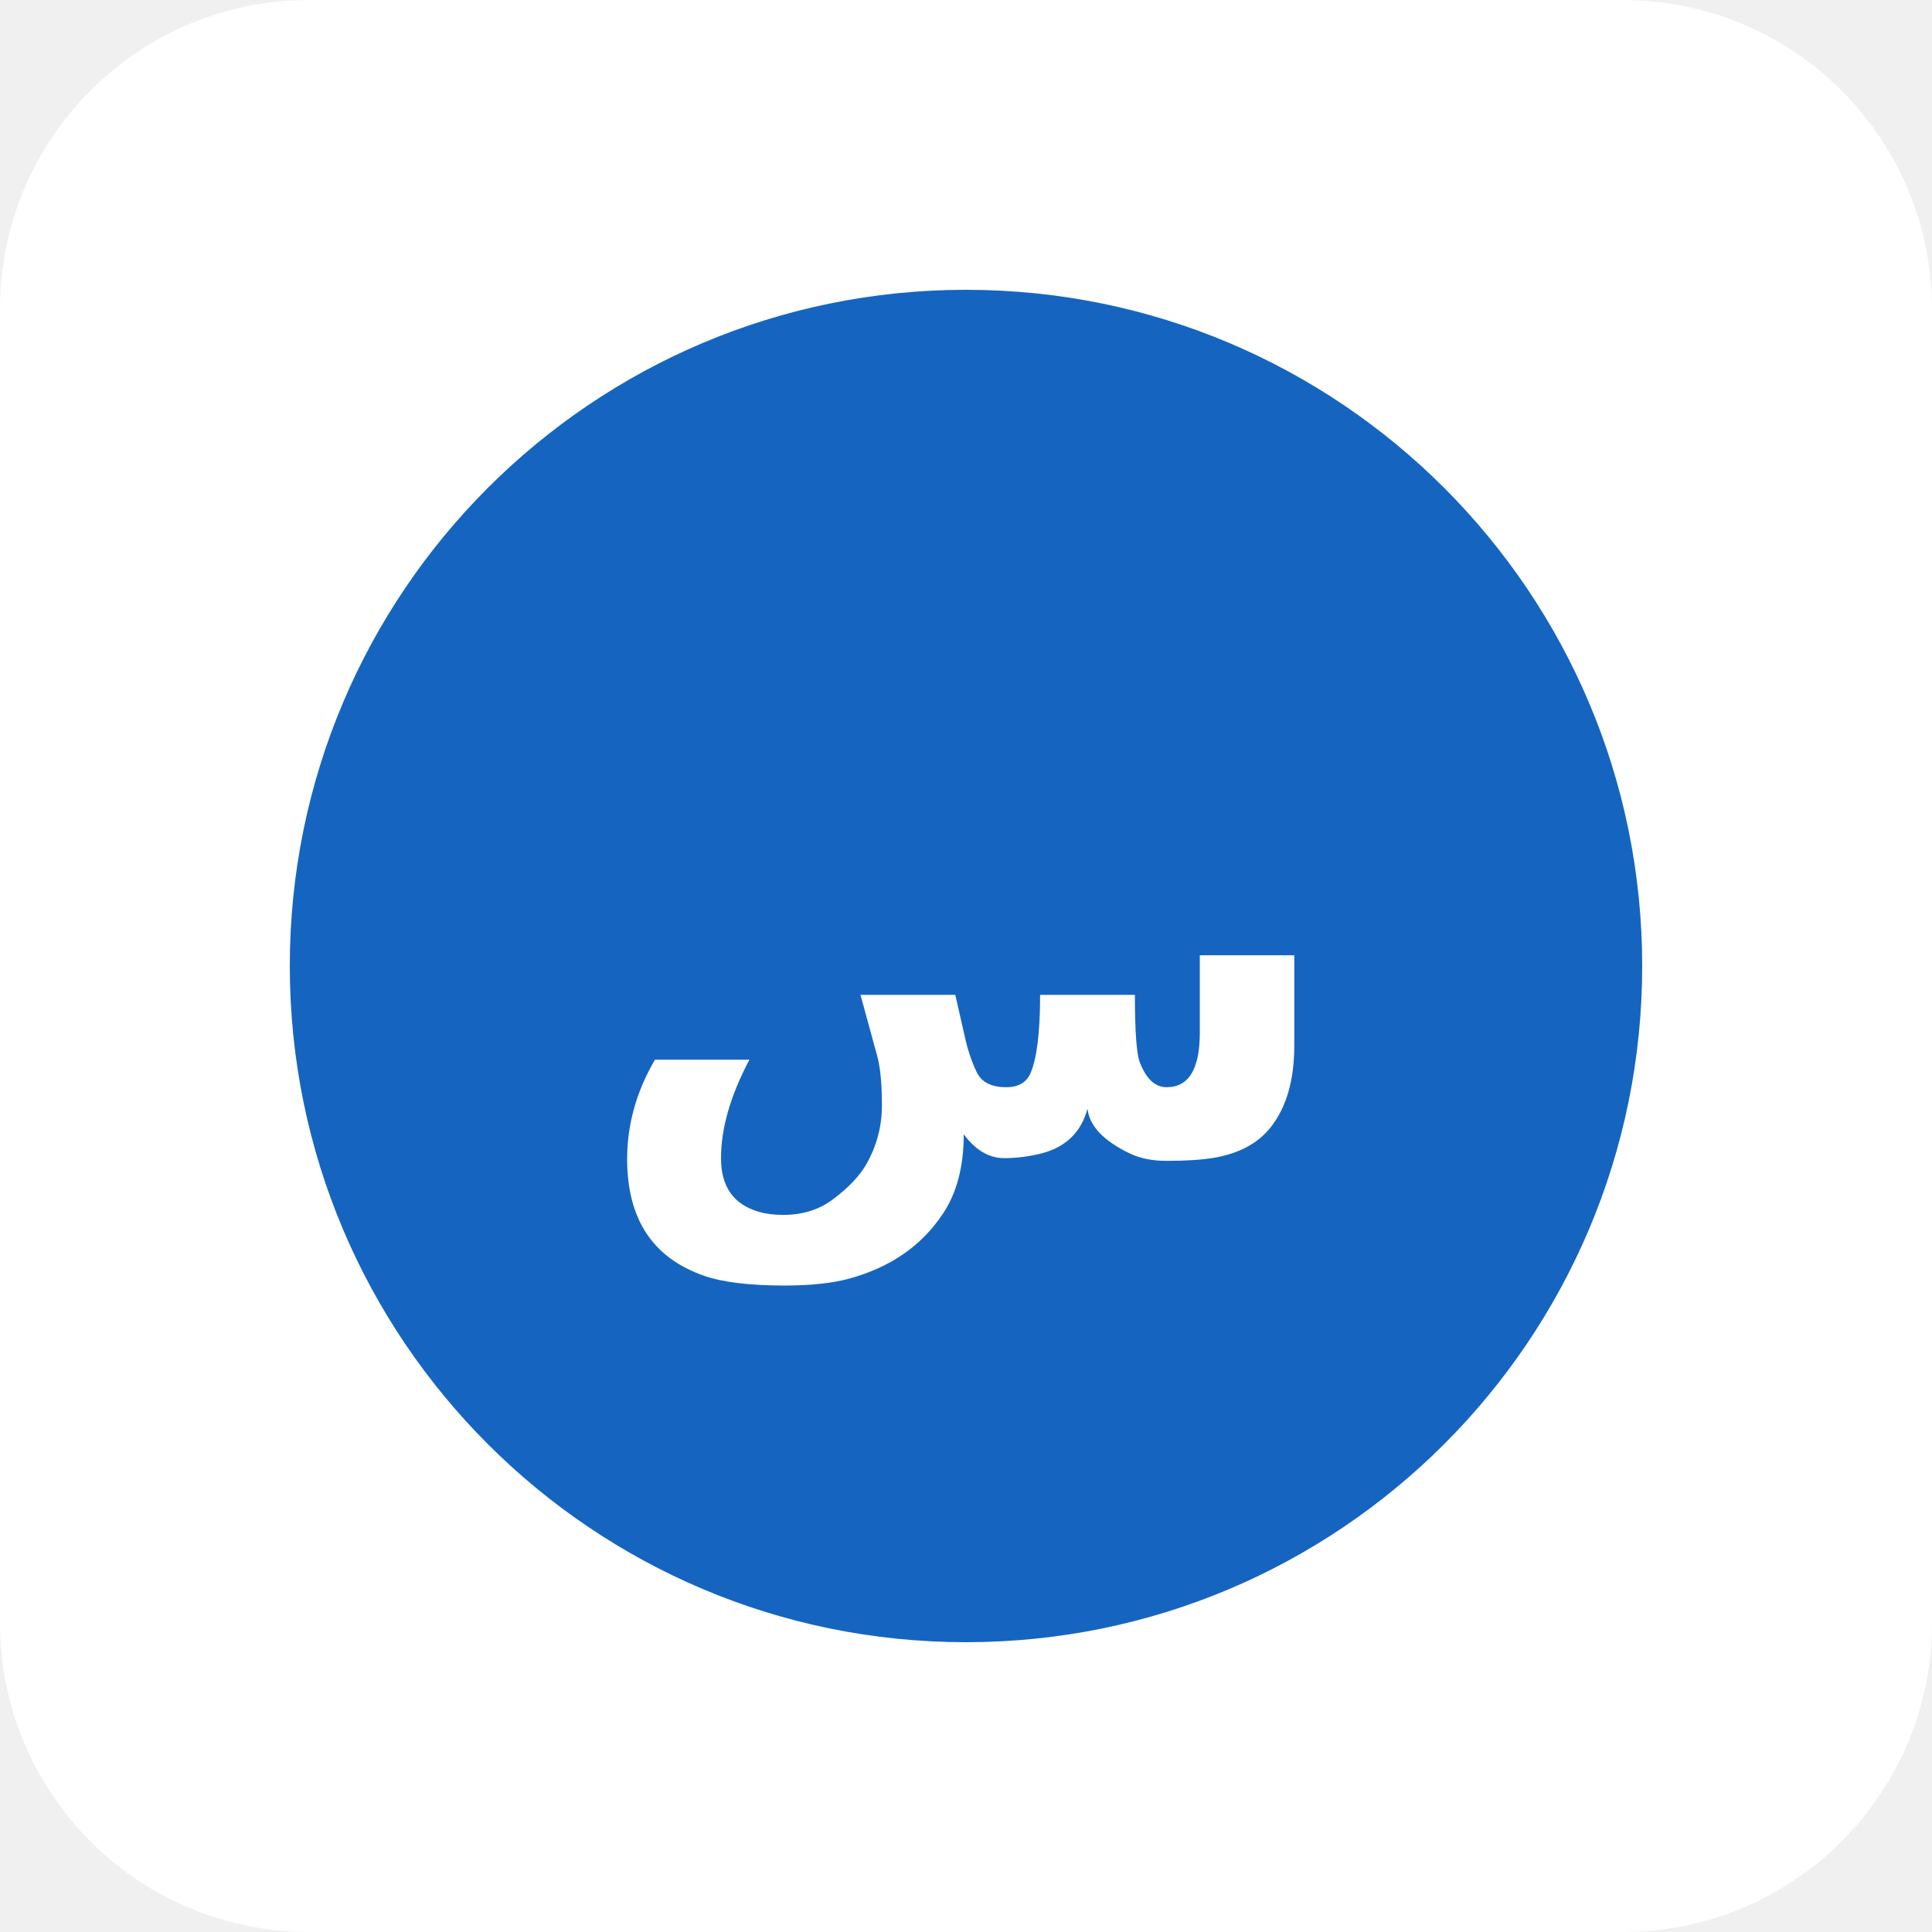
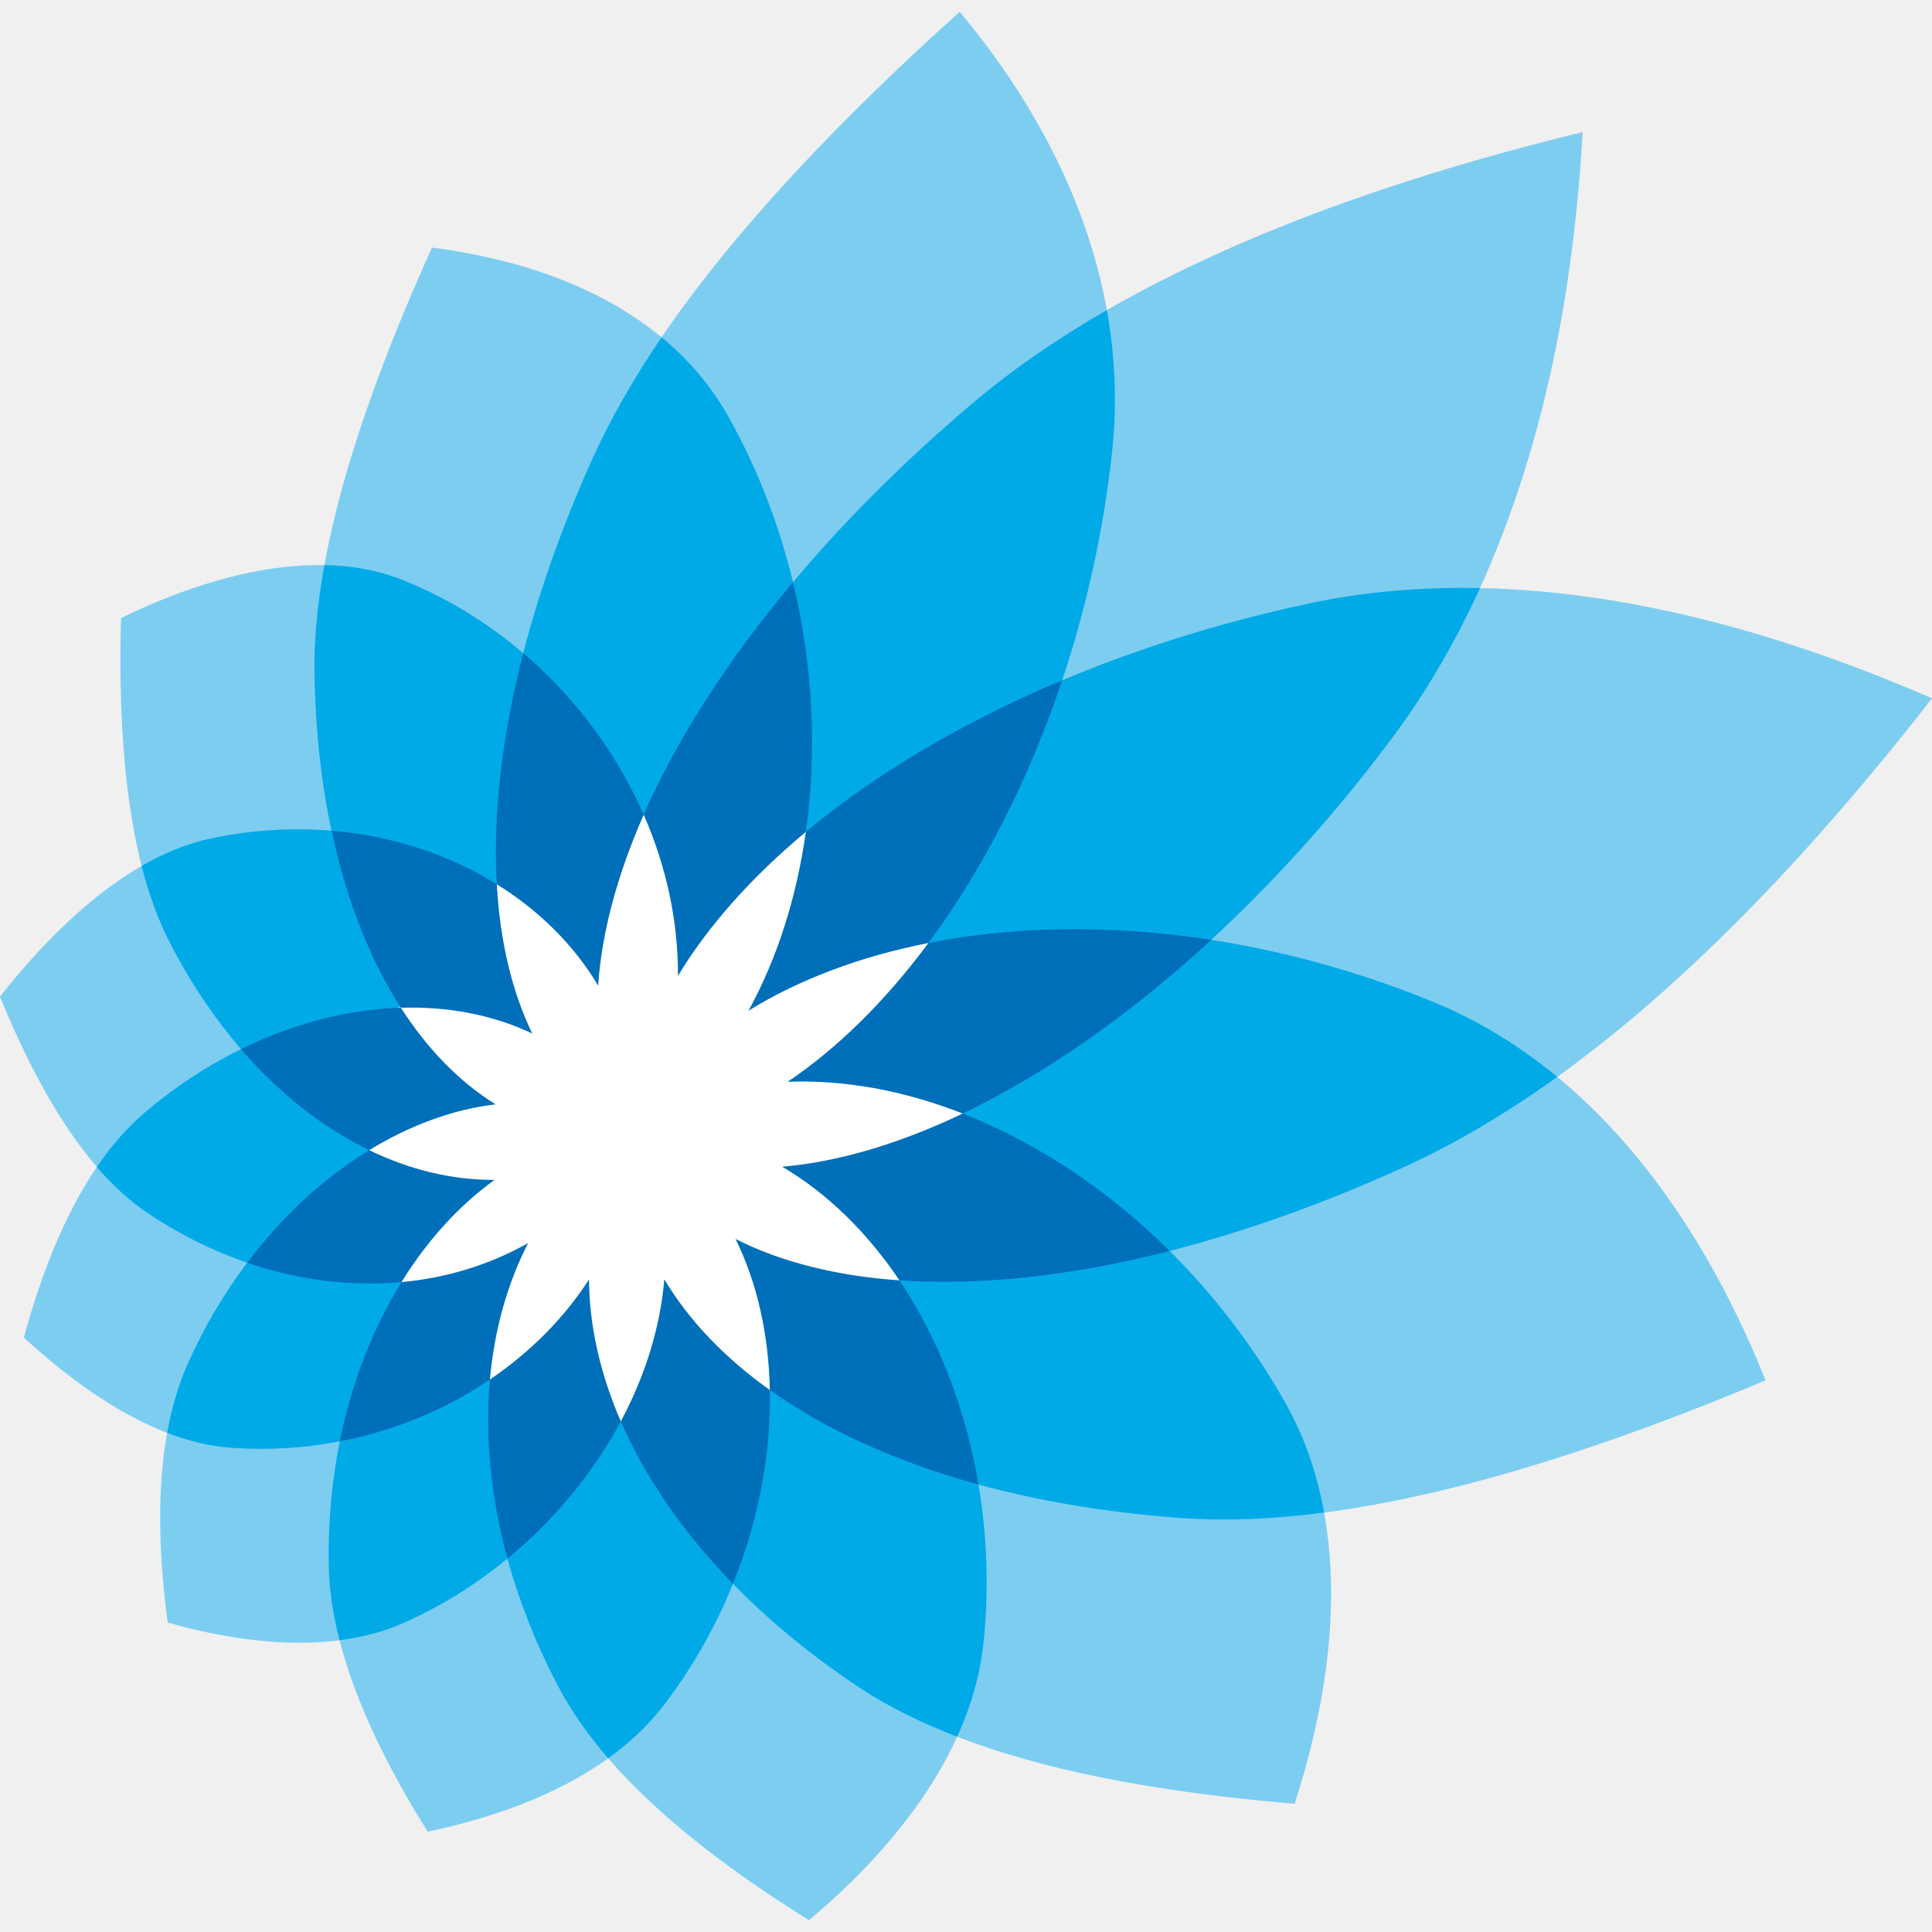
- <svg xmlns="http://www.w3.org/2000/svg" viewBox="0 0 100 100" width="100" height="100">
-   <rect width="100" height="100" rx="16" fill="#ffffff" />
-   <circle cx="50" cy="50" r="35" fill="#1565c0" />
-   <text x="50" y="50" font-family="sans-serif" font-size="28" font-weight="bold" fill="white" text-anchor="middle" dominant-baseline="central">س</text>
+ <svg xmlns="http://www.w3.org/2000/svg" width="28" height="28" viewBox="0 0 28 28" fill="none">
+   <g id="Bank name=Saman">
+     <path id="Shape" fill-rule="evenodd" clip-rule="evenodd" d="M9.588 4.889L9.588 4.889C10.676 3.292 12.225 1.684 13.909 0.171C14.884 1.339 15.736 2.804 16.041 4.494C17.248 3.801 18.607 3.224 20.04 2.744C20.983 2.427 21.956 2.153 22.937 1.914C22.815 4.106 22.4 6.433 21.449 8.523V8.523L21.449 8.523C23.689 8.569 25.946 9.227 28 10.121C26.36 12.23 24.52 14.203 22.569 15.607L22.569 15.607L22.569 15.607C23.969 16.764 24.937 18.382 25.588 20.005C23.381 20.932 21.16 21.665 19.19 21.921L19.19 21.921L19.19 21.921C19.444 23.328 19.19 24.824 18.763 26.141C18.06 26.083 17.367 26.002 16.7 25.894C15.678 25.729 14.715 25.495 13.872 25.17L13.871 25.17L13.872 25.17C13.395 26.217 12.568 27.121 11.725 27.829C10.618 27.141 9.563 26.35 8.815 25.483L8.814 25.482L8.815 25.483C8.043 26.036 7.086 26.361 6.198 26.545C5.649 25.668 5.16 24.705 4.921 23.772C4.412 23.838 3.878 23.809 3.359 23.724C3.043 23.672 2.73 23.601 2.431 23.516C2.309 22.611 2.266 21.635 2.422 20.765V20.765L2.422 20.765C1.678 20.48 0.962 19.95 0.346 19.386C0.578 18.53 0.915 17.631 1.404 16.913L1.404 16.913C0.832 16.248 0.368 15.348 0 14.444C0.57 13.72 1.274 13 2.052 12.55L2.046 12.525C1.784 11.475 1.719 10.208 1.754 8.957C2.098 8.789 2.46 8.638 2.833 8.512C3.447 8.307 4.084 8.178 4.702 8.189H4.702C4.96 6.76 5.552 5.155 6.261 3.588C7.422 3.739 8.646 4.109 9.588 4.889L9.588 4.889Z" fill="#7DCDF1" />
+     <path id="Shape_2" fill-rule="evenodd" clip-rule="evenodd" d="M11.493 8.438V8.437C12.194 7.602 13.034 6.75 14.014 5.913C14.621 5.389 15.304 4.92 16.041 4.494C16.16 5.155 16.194 5.84 16.118 6.542C15.993 7.7 15.742 8.818 15.394 9.859C16.469 9.407 17.669 9.025 18.969 8.746C19.78 8.574 20.611 8.505 21.449 8.523C21.09 9.311 20.657 10.057 20.142 10.741C19.314 11.844 18.436 12.806 17.554 13.621C18.609 13.785 19.696 14.08 20.77 14.52C21.43 14.79 22.028 15.161 22.569 15.607C21.846 16.126 21.11 16.566 20.359 16.909C19.158 17.457 18.014 17.857 16.951 18.13V18.13L16.952 18.13C17.587 18.762 18.16 19.5 18.627 20.329C18.907 20.823 19.089 21.362 19.19 21.921C18.457 22.017 17.754 22.048 17.091 21.998C16.019 21.919 15.046 21.751 14.181 21.515C14.308 22.263 14.335 23.047 14.251 23.834C14.2 24.295 14.066 24.744 13.872 25.17C13.347 24.967 12.863 24.73 12.438 24.446C11.737 23.98 11.131 23.475 10.623 22.953L10.619 22.949L10.623 22.953C10.377 23.562 10.05 24.144 9.646 24.679C9.415 24.989 9.131 25.254 8.814 25.483C8.523 25.146 8.274 24.794 8.083 24.426C7.76 23.812 7.52 23.195 7.354 22.589V22.589C6.909 22.955 6.417 23.264 5.889 23.503C5.585 23.644 5.258 23.728 4.921 23.772C4.826 23.401 4.769 23.031 4.764 22.668C4.754 22.052 4.811 21.454 4.924 20.889V20.889L4.924 20.889C4.411 20.989 3.879 21.021 3.345 20.982C3.035 20.959 2.726 20.883 2.422 20.765C2.487 20.413 2.583 20.075 2.721 19.765C2.958 19.233 3.249 18.741 3.583 18.3V18.3C3.094 18.133 2.612 17.896 2.152 17.589C1.882 17.409 1.633 17.179 1.403 16.913C1.604 16.619 1.829 16.355 2.084 16.136C2.525 15.758 2.999 15.447 3.492 15.205L3.492 15.205L3.492 15.205C3.117 14.768 2.773 14.263 2.475 13.689C2.297 13.35 2.158 12.965 2.052 12.55C2.375 12.365 2.708 12.226 3.048 12.153C3.638 12.027 4.23 11.991 4.804 12.039C4.656 11.347 4.571 10.585 4.558 9.76C4.549 9.263 4.602 8.736 4.702 8.189C5.107 8.197 5.5 8.268 5.868 8.419C6.497 8.675 7.073 9.031 7.583 9.465L7.583 9.465L7.583 9.465C7.809 8.593 8.133 7.66 8.57 6.684C8.838 6.084 9.183 5.485 9.588 4.889C9.968 5.201 10.296 5.578 10.549 6.025C10.975 6.78 11.289 7.598 11.493 8.437L11.493 8.438Z" fill="#00AAE7" />
+     <path id="Shape_3" fill-rule="evenodd" clip-rule="evenodd" d="M9.328 11.807C9.315 11.838 9.342 11.838 9.328 11.807L9.329 11.806L9.328 11.806C9.799 10.739 10.523 9.592 11.493 8.438C11.786 9.657 11.842 10.901 11.679 12.056C11.657 12.074 11.656 12.096 11.669 12.121C11.673 12.099 11.676 12.078 11.679 12.056C12.663 11.237 13.918 10.479 15.394 9.859C14.904 11.324 14.231 12.619 13.456 13.666L13.455 13.666H13.456C13.692 13.619 13.933 13.581 14.181 13.55C15.225 13.421 16.366 13.437 17.554 13.622C16.339 14.742 15.107 15.586 13.952 16.138C15.003 16.55 16.038 17.223 16.952 18.13C15.771 18.432 14.678 18.575 13.709 18.578C13.478 18.579 13.252 18.571 13.035 18.556L13.035 18.556L13.035 18.556C13.595 19.39 13.994 20.405 14.181 21.515C12.972 21.183 11.953 20.711 11.157 20.145V20.144L11.157 20.145C11.176 21.065 10.995 22.031 10.623 22.953C9.893 22.204 9.346 21.402 8.997 20.6C8.983 20.568 9.007 20.581 8.997 20.6C8.597 21.348 8.035 22.03 7.354 22.589C7.111 21.695 7.028 20.812 7.1 19.993L7.1 19.993H7.1V19.993C6.455 20.431 5.711 20.738 4.924 20.889C5.097 20.039 5.402 19.252 5.819 18.581C5.844 18.579 5.837 18.552 5.819 18.581C5.67 18.594 5.523 18.602 5.373 18.602C4.779 18.603 4.174 18.504 3.583 18.3C4.09 17.627 4.693 17.07 5.351 16.669C4.682 16.346 4.049 15.85 3.492 15.205C4.095 14.908 4.724 14.717 5.345 14.64C5.499 14.62 5.655 14.61 5.81 14.605C5.827 14.632 5.843 14.604 5.81 14.605C5.363 13.91 5.018 13.041 4.806 12.039C5.678 12.112 6.5 12.38 7.2 12.815V12.815C7.201 12.845 7.226 12.831 7.2 12.815V12.815C7.143 11.832 7.266 10.696 7.583 9.465C8.344 10.113 8.941 10.922 9.328 11.806L9.328 11.806L9.328 11.807Z" fill="#006FBA" />
+     <path id="Shape_4" fill-rule="evenodd" clip-rule="evenodd" d="M11.681 12.042C11.68 12.047 11.68 12.051 11.679 12.056C10.889 12.714 10.262 13.421 9.825 14.143C9.83 13.36 9.66 12.563 9.329 11.807C8.944 12.682 8.72 13.519 8.669 14.284C8.316 13.693 7.81 13.194 7.2 12.815C7.246 13.639 7.419 14.371 7.714 14.979C7.141 14.706 6.491 14.584 5.81 14.605C5.803 14.593 5.787 14.595 5.766 14.606C5.781 14.606 5.796 14.605 5.81 14.605C6.192 15.2 6.655 15.678 7.182 16.005C6.558 16.079 5.934 16.312 5.351 16.669C5.934 16.952 6.551 17.103 7.167 17.1C6.642 17.479 6.186 17.987 5.819 18.581C6.467 18.522 7.093 18.333 7.654 18.015C7.349 18.608 7.165 19.281 7.1 19.993C7.677 19.602 8.168 19.112 8.536 18.544C8.541 19.221 8.701 19.916 8.997 20.6C9.351 19.939 9.569 19.236 9.628 18.54C9.981 19.134 10.5 19.677 11.157 20.145L11.157 20.145C11.141 19.347 10.976 18.598 10.66 17.956C11.316 18.289 12.118 18.492 13.035 18.556C12.563 17.853 11.983 17.289 11.336 16.909C12.14 16.84 13.027 16.581 13.952 16.138C13.092 15.801 12.227 15.646 11.415 15.678C12.134 15.194 12.828 14.513 13.456 13.666L13.456 13.666C12.465 13.862 11.581 14.195 10.848 14.648C11.261 13.895 11.544 13.013 11.679 12.056C11.683 12.053 11.683 12.048 11.681 12.042Z" fill="white" />
+   </g>
</svg>
